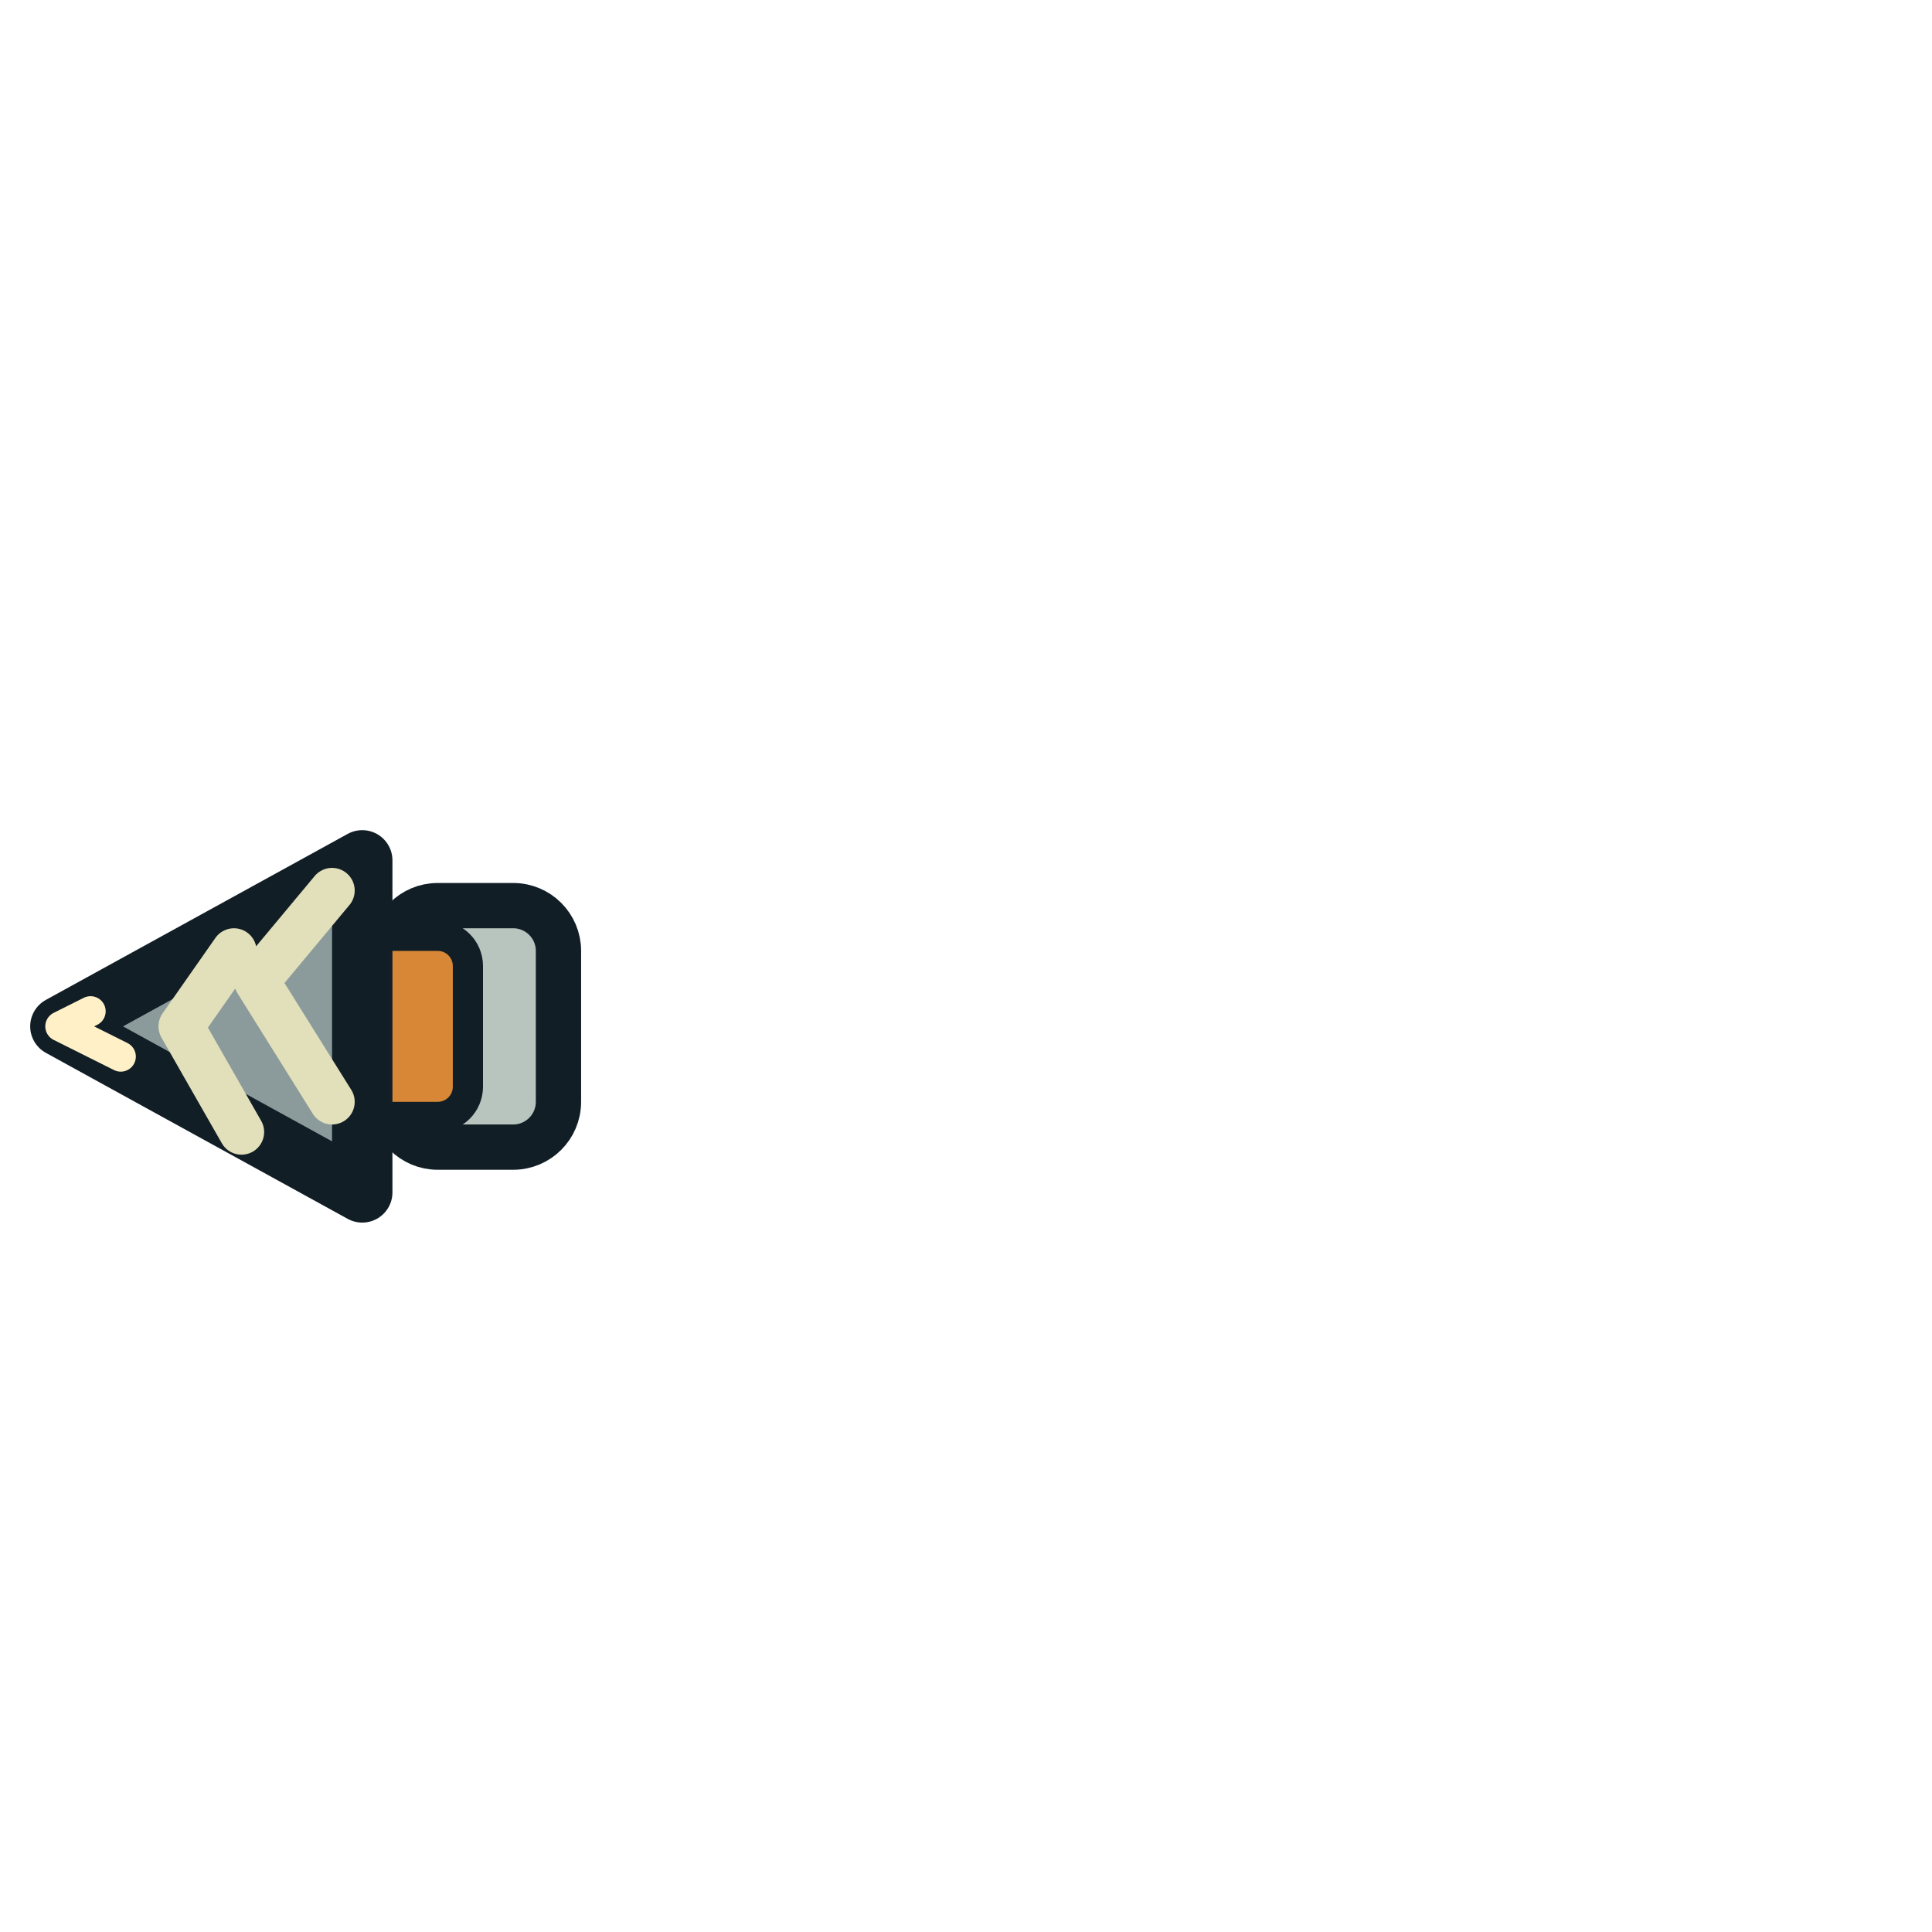
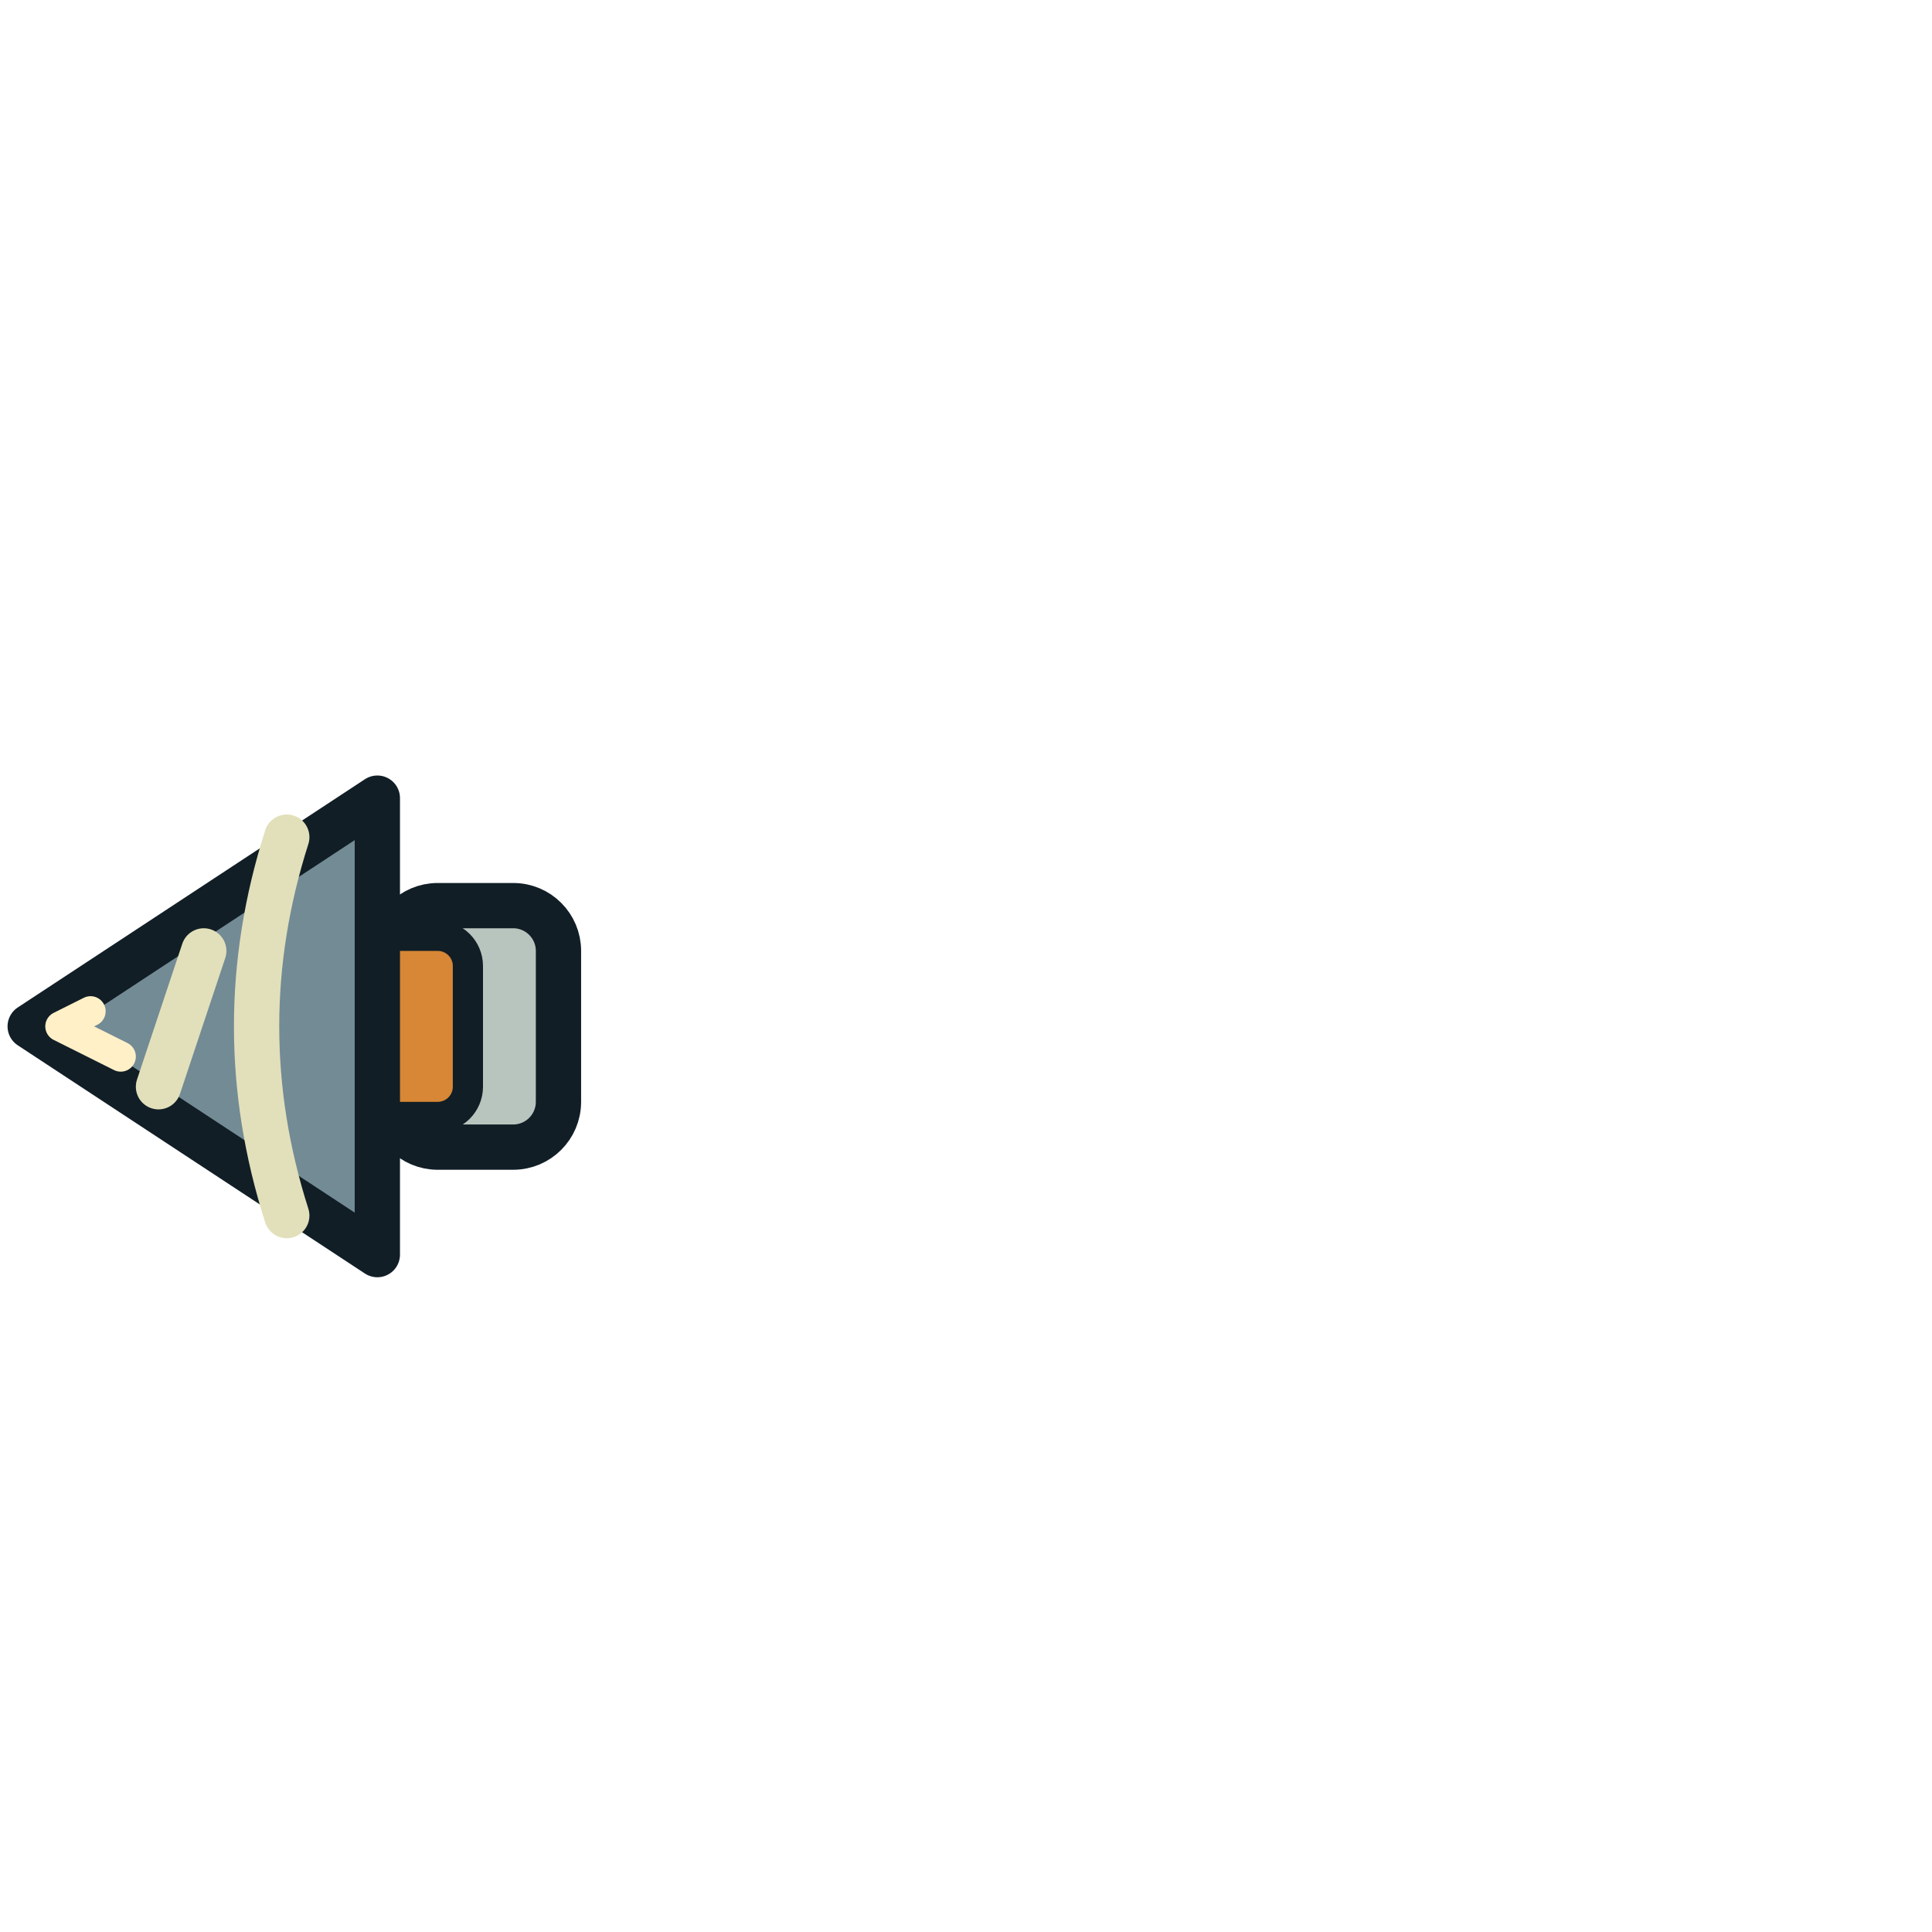
<svg xmlns="http://www.w3.org/2000/svg" width="128" height="128" viewBox="0 0 128 128">
  <g stroke-linecap="round" stroke-linejoin="round">
    <g transform="translate(128 0) scale(-1 1)">
      <g id="drill-mount" data-layer="drill-mount">
        <rect x="91" y="60" width="11" height="16" rx="3" fill="#b8c4be" stroke="#111e26" stroke-width="3" />
        <rect x="97" y="62" width="9" height="12" rx="2" fill="#d78735" stroke="#111e26" stroke-width="2" />
      </g>
      <g id="auger-flutes" data-layer="auger-flutes">
-         <path d="M104 57 L124 68 L104 79 Z" fill="#8b9b9b" stroke="#111e26" stroke-width="4" />
-         <path d="M106 59 L111 65 L106 73 M112.5 63 L116 68 L112 75" fill="none" stroke="#e2e0ba" stroke-width="3" />
+         <path d="M103 52.879 L126 68 L103 83.121 Z" fill="#738b95" stroke="#111e26" stroke-width="3" />
+         <path d="M109 55.464 Q113 68 109 80.536 M114.5 63 L117.5 72" fill="none" stroke="#e2e0ba" stroke-width="3" />
        <path d="M122 67 L124 68 L120 70" fill="none" stroke="#fff0c7" stroke-width="2" />
      </g>
    </g>
  </g>
</svg>
